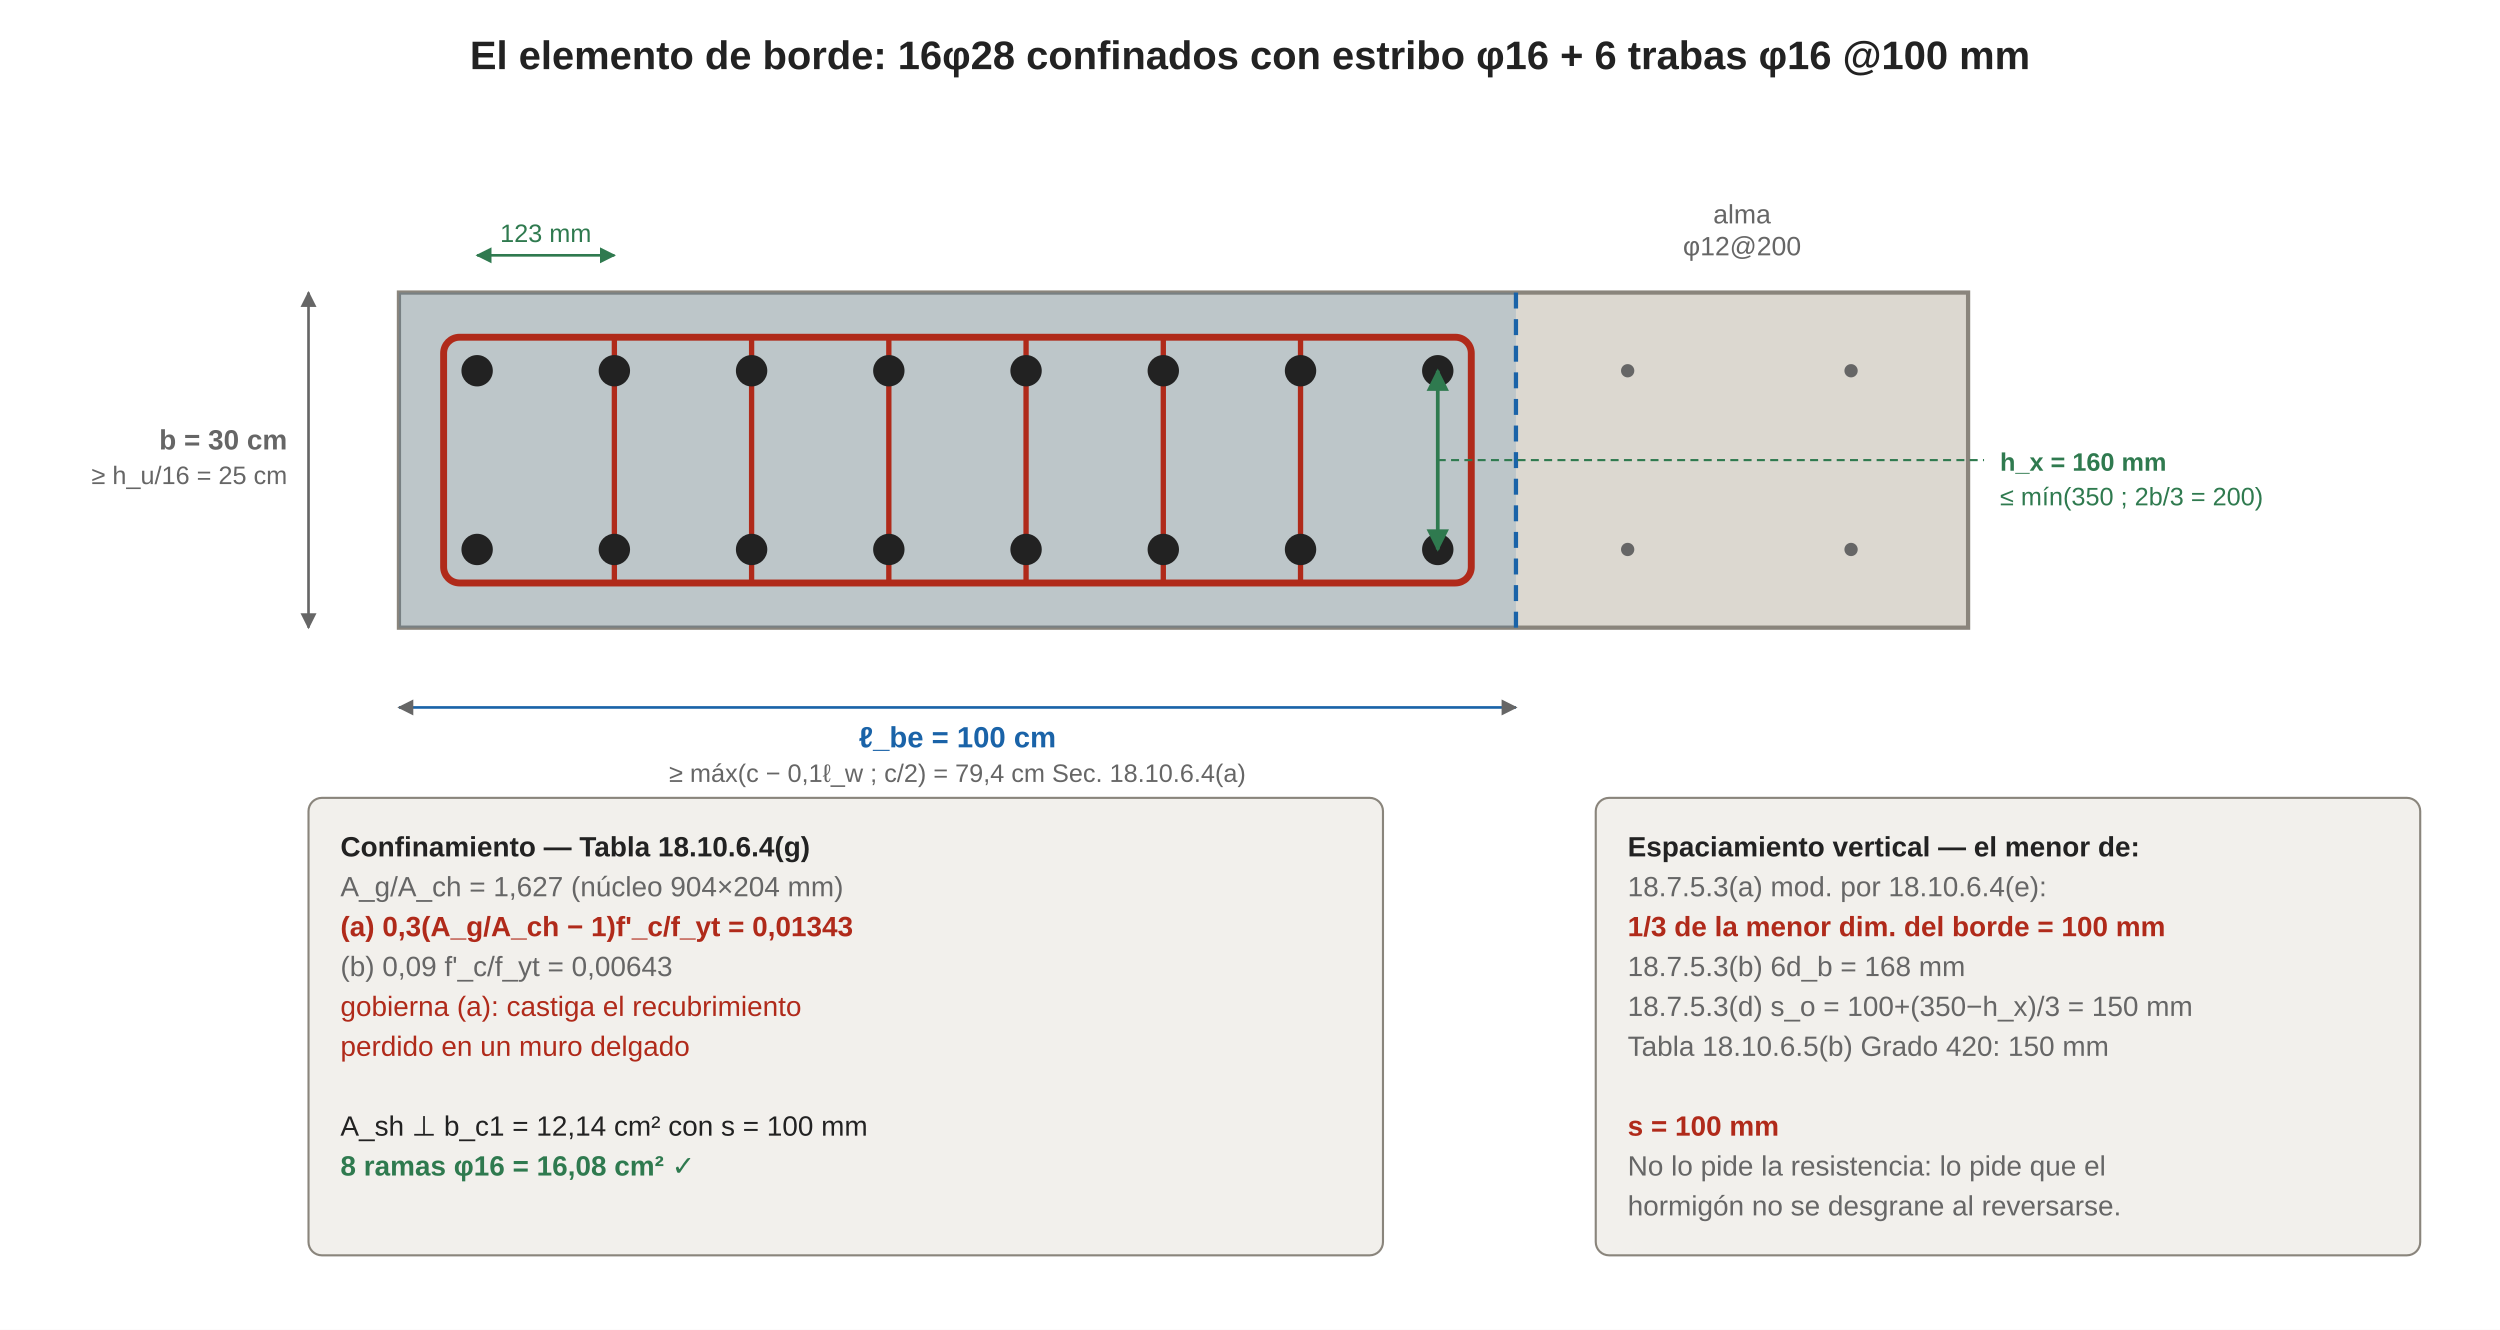
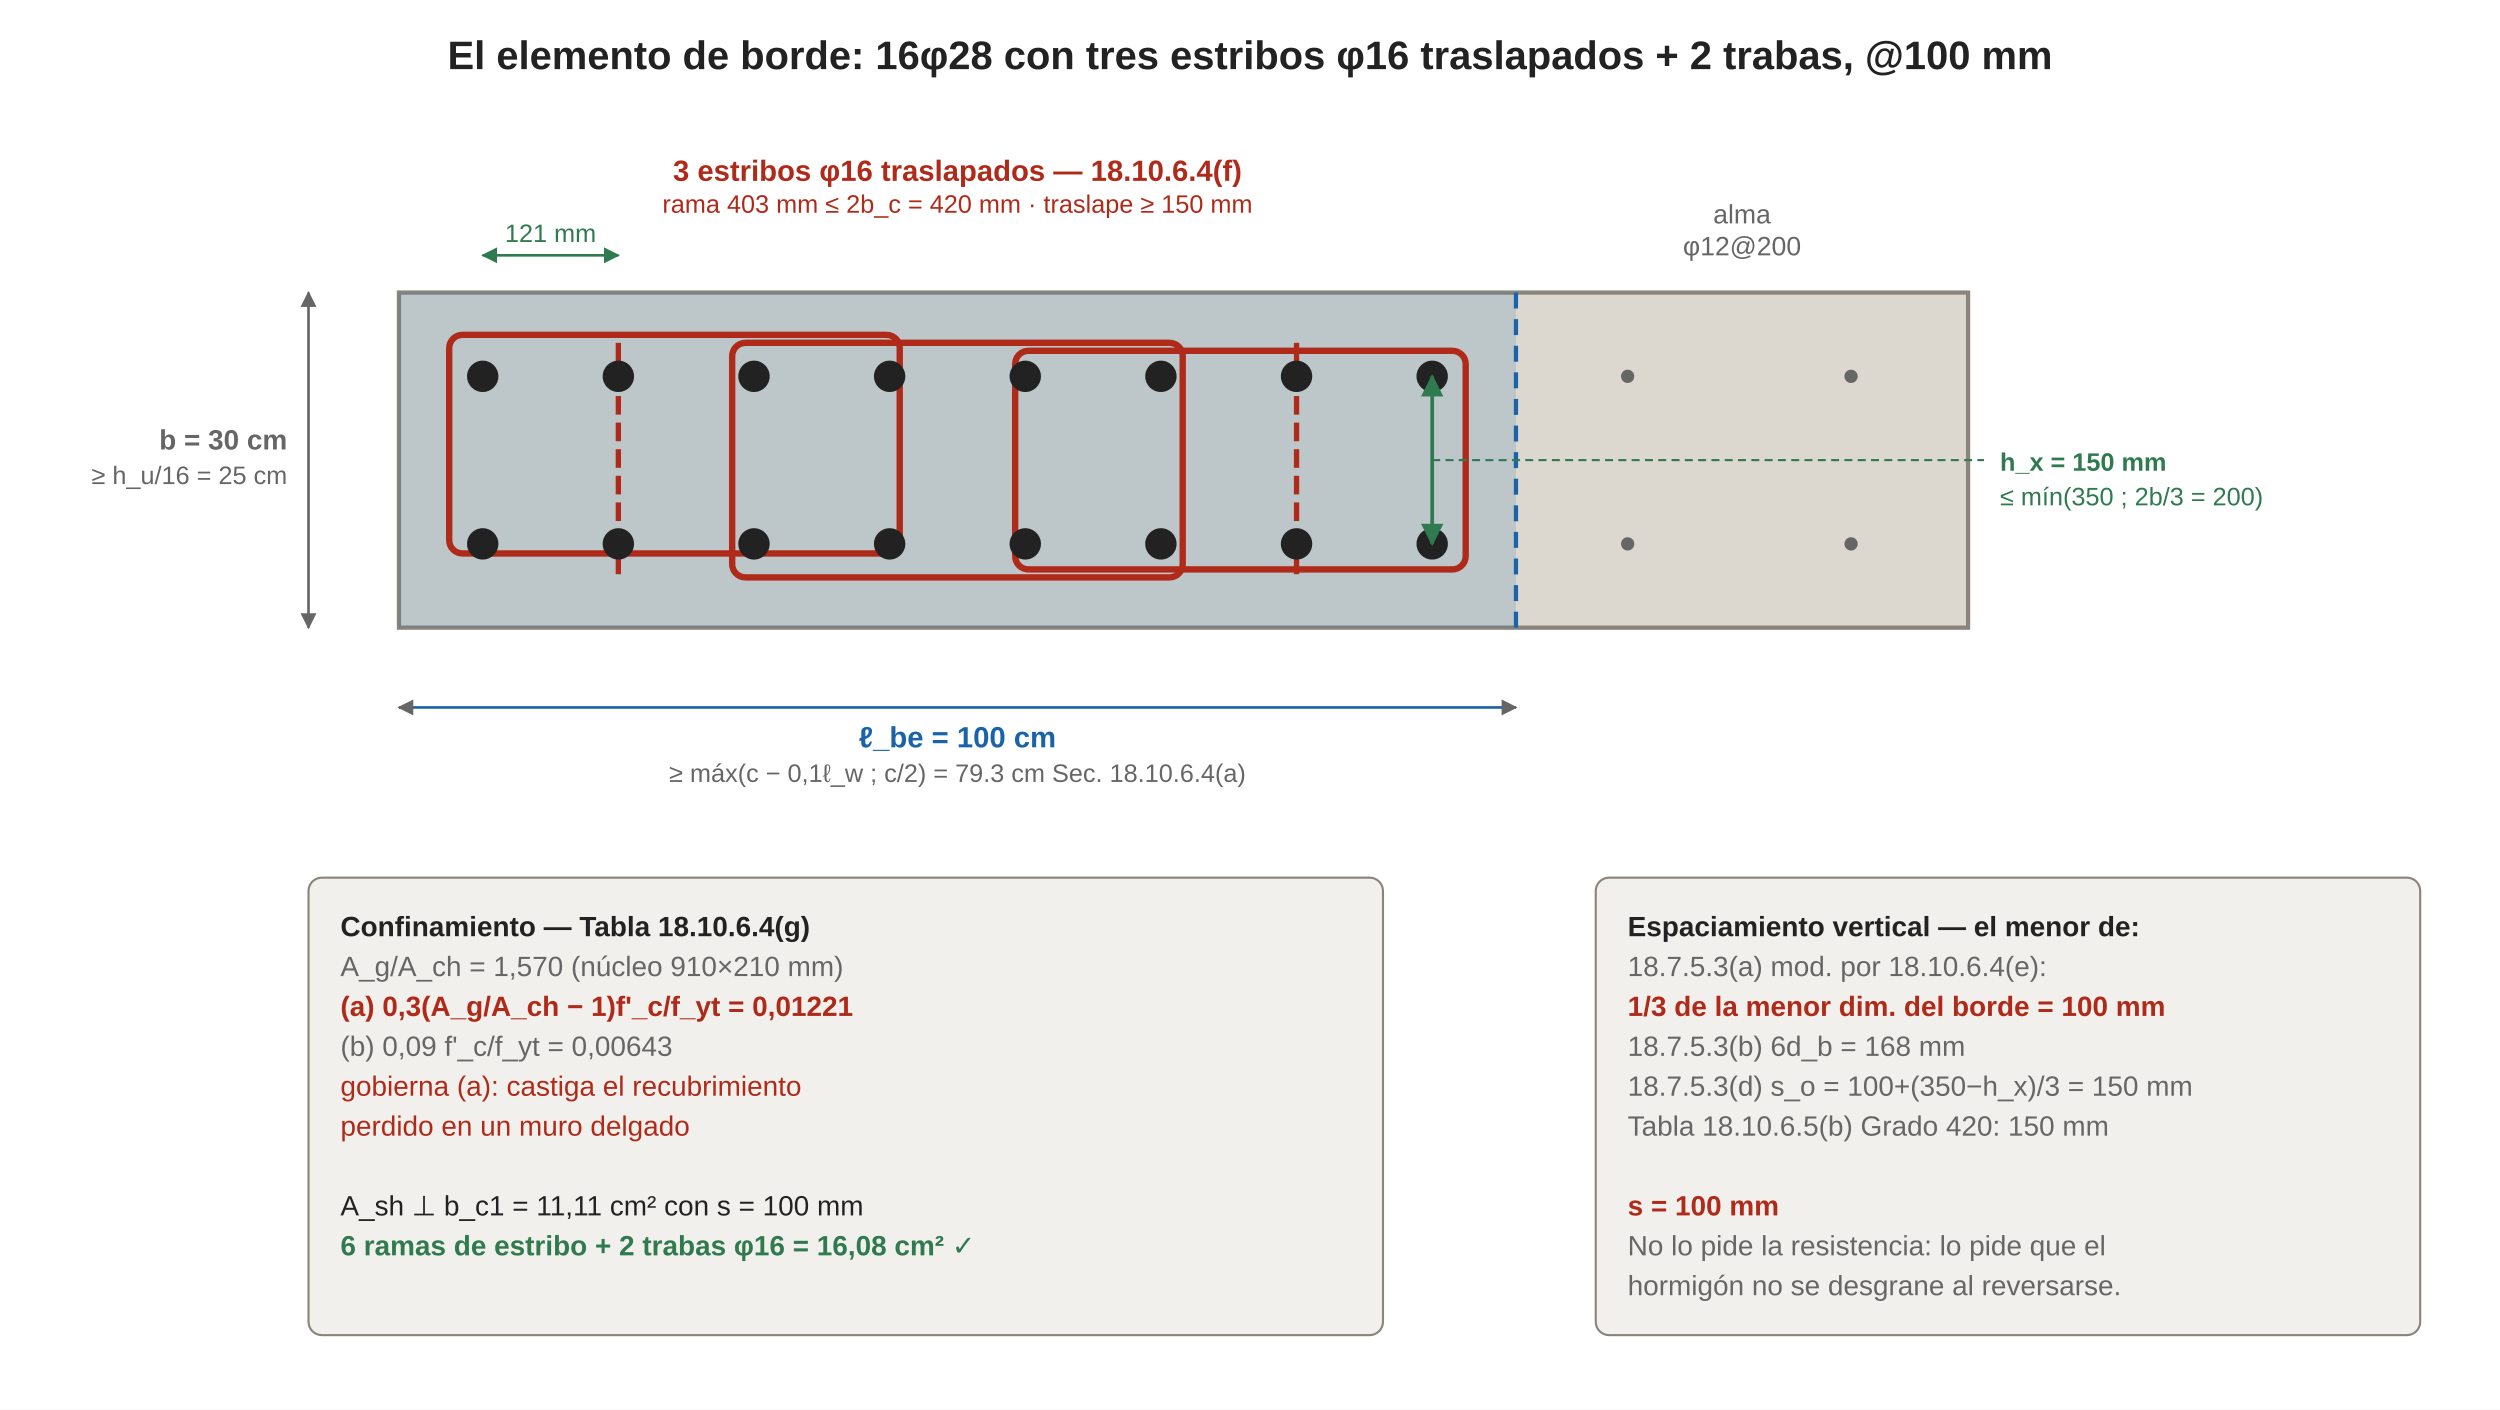
- <svg xmlns="http://www.w3.org/2000/svg" viewBox="0 0 940 500" font-family="Segoe UI, Arial, sans-serif">
-   <rect width="940" height="500" fill="#ffffff" />
+ <svg xmlns="http://www.w3.org/2000/svg" viewBox="0 0 940 530" font-family="Segoe UI, Arial, sans-serif">
+   <rect width="940" height="530" fill="#ffffff" />
  <defs>
    <marker id="mg" viewBox="0 0 10 10" refX="9" refY="5" markerWidth="6" markerHeight="6" orient="auto-start-reverse">
      <path d="M0,0 L10,5 L0,10 z" fill="#666" />
    </marker>
    <marker id="mr" viewBox="0 0 10 10" refX="9" refY="5" markerWidth="6" markerHeight="6" orient="auto-start-reverse">
      <path d="M0,0 L10,5 L0,10 z" fill="#b02a1a" />
    </marker>
    <marker id="mv" viewBox="0 0 10 10" refX="9" refY="5" markerWidth="6" markerHeight="6" orient="auto-start-reverse">
      <path d="M0,0 L10,5 L0,10 z" fill="#2f7a4f" />
    </marker>
  </defs>
-   <text x="470.0" y="26.0" font-size="15" fill="#222" text-anchor="middle" font-weight="bold">El elemento de borde: 16φ28 confinados con estribo φ16 + 6 trabas φ16 @100 mm</text>
+   <text x="470.0" y="26.0" font-size="15" fill="#222" text-anchor="middle" font-weight="bold">El elemento de borde: 16φ28 con tres estribos φ16 traslapados + 2 trabas, @100 mm</text>
  <rect x="150.0" y="110.0" width="590.0" height="126.0" fill="#dcd8d0" stroke="#8a857c" stroke-width="1.6" />
  <rect x="150.0" y="110.0" width="420.0" height="126.0" fill="#1a63a8" opacity="0.16" />
  <line x1="570.0" y1="110.0" x2="570.0" y2="236.0" stroke="#1a63a8" stroke-width="1.6" stroke-dasharray="6 4" />
-   <rect x="166.8" y="126.8" width="386.4" height="92.4" rx="6" fill="none" stroke="#b02a1a" stroke-width="2.6" />
-   <line x1="231.0" y1="126.8" x2="231.0" y2="219.2" stroke="#b02a1a" stroke-width="2" />
-   <line x1="282.6" y1="126.8" x2="282.6" y2="219.2" stroke="#b02a1a" stroke-width="2" />
-   <line x1="334.2" y1="126.8" x2="334.2" y2="219.2" stroke="#b02a1a" stroke-width="2" />
-   <line x1="385.8" y1="126.8" x2="385.8" y2="219.2" stroke="#b02a1a" stroke-width="2" />
-   <line x1="437.4" y1="126.8" x2="437.4" y2="219.2" stroke="#b02a1a" stroke-width="2" />
-   <line x1="489.0" y1="126.8" x2="489.0" y2="219.2" stroke="#b02a1a" stroke-width="2" />
-   <circle cx="179.4" cy="139.4" r="5.9" fill="#222" />
-   <circle cx="179.4" cy="206.6" r="5.9" fill="#222" />
-   <circle cx="231.0" cy="139.4" r="5.9" fill="#222" />
-   <circle cx="231.0" cy="206.6" r="5.9" fill="#222" />
-   <circle cx="282.6" cy="139.4" r="5.9" fill="#222" />
-   <circle cx="282.6" cy="206.6" r="5.9" fill="#222" />
-   <circle cx="334.2" cy="139.4" r="5.9" fill="#222" />
-   <circle cx="334.2" cy="206.6" r="5.9" fill="#222" />
-   <circle cx="385.8" cy="139.4" r="5.9" fill="#222" />
-   <circle cx="385.8" cy="206.6" r="5.9" fill="#222" />
-   <circle cx="437.4" cy="139.4" r="5.9" fill="#222" />
-   <circle cx="437.4" cy="206.6" r="5.9" fill="#222" />
-   <circle cx="489.0" cy="139.4" r="5.9" fill="#222" />
-   <circle cx="489.0" cy="206.6" r="5.9" fill="#222" />
-   <circle cx="540.6" cy="139.4" r="5.9" fill="#222" />
-   <circle cx="540.6" cy="206.6" r="5.9" fill="#222" />
-   <circle cx="612.0" cy="139.4" r="2.5" fill="#666" />
-   <circle cx="612.0" cy="206.6" r="2.5" fill="#666" />
-   <circle cx="696.0" cy="139.4" r="2.5" fill="#666" />
-   <circle cx="696.0" cy="206.6" r="2.5" fill="#666" />
+   <rect x="168.9" y="125.9" width="169.4" height="82.2" rx="5" fill="none" stroke="#b02a1a" stroke-width="2.4" />
+   <rect x="275.3" y="128.9" width="169.4" height="88.2" rx="5" fill="none" stroke="#b02a1a" stroke-width="2.4" />
+   <rect x="381.7" y="131.9" width="169.4" height="82.2" rx="5" fill="none" stroke="#b02a1a" stroke-width="2.4" />
+   <line x1="232.5" y1="128.9" x2="232.5" y2="217.1" stroke="#b02a1a" stroke-width="2" stroke-dasharray="7 3" />
+   <line x1="487.5" y1="128.9" x2="487.5" y2="217.1" stroke="#b02a1a" stroke-width="2" stroke-dasharray="7 3" />
+   <circle cx="181.5" cy="141.5" r="5.9" fill="#222" />
+   <circle cx="181.5" cy="204.5" r="5.9" fill="#222" />
+   <circle cx="232.5" cy="141.5" r="5.9" fill="#222" />
+   <circle cx="232.5" cy="204.5" r="5.9" fill="#222" />
+   <circle cx="283.5" cy="141.5" r="5.9" fill="#222" />
+   <circle cx="283.5" cy="204.5" r="5.9" fill="#222" />
+   <circle cx="334.5" cy="141.5" r="5.9" fill="#222" />
+   <circle cx="334.5" cy="204.5" r="5.9" fill="#222" />
+   <circle cx="385.5" cy="141.5" r="5.9" fill="#222" />
+   <circle cx="385.5" cy="204.5" r="5.9" fill="#222" />
+   <circle cx="436.5" cy="141.5" r="5.9" fill="#222" />
+   <circle cx="436.5" cy="204.5" r="5.9" fill="#222" />
+   <circle cx="487.5" cy="141.5" r="5.9" fill="#222" />
+   <circle cx="487.5" cy="204.5" r="5.9" fill="#222" />
+   <circle cx="538.5" cy="141.5" r="5.9" fill="#222" />
+   <circle cx="538.5" cy="204.5" r="5.9" fill="#222" />
+   <text x="360.0" y="68.0" font-size="11" fill="#b02a1a" text-anchor="middle" font-weight="bold">3 estribos φ16 traslapados — 18.10.6.4(f)</text>
+   <text x="360.0" y="80.0" font-size="9.5" fill="#b02a1a" text-anchor="middle">rama 403 mm ≤ 2b_c = 420 mm · traslape ≥ 150 mm</text>
+   <circle cx="612.0" cy="141.5" r="2.5" fill="#666" />
+   <circle cx="612.0" cy="204.5" r="2.5" fill="#666" />
+   <circle cx="696.0" cy="141.5" r="2.5" fill="#666" />
+   <circle cx="696.0" cy="204.5" r="2.5" fill="#666" />
  <text x="655.0" y="84.0" font-size="10" fill="#666" text-anchor="middle">alma</text>
  <text x="655.0" y="96.0" font-size="10" fill="#666" text-anchor="middle">φ12@200</text>
  <line x1="150.0" y1="266.0" x2="570.0" y2="266.0" stroke="#1a63a8" stroke-width="1" marker-start="url(#mg)" marker-end="url(#mg)" />
  <text x="360.0" y="281.0" font-size="11" fill="#1a63a8" text-anchor="middle" font-weight="bold">ℓ_be = 100 cm</text>
-   <text x="360.0" y="294.0" font-size="9.5" fill="#666" text-anchor="middle">≥ máx(c − 0,1ℓ_w ; c/2) = 79,4 cm     Sec. 18.10.6.4(a)</text>
+   <text x="360.0" y="294.0" font-size="9.5" fill="#666" text-anchor="middle">≥ máx(c − 0,1ℓ_w ; c/2) = 79.3 cm     Sec. 18.10.6.4(a)</text>
  <line x1="116.0" y1="110.0" x2="116.0" y2="236.0" stroke="#666" stroke-width="1" marker-start="url(#mg)" marker-end="url(#mg)" />
  <text x="108.0" y="169.0" font-size="10.5" fill="#666" text-anchor="end" font-weight="bold">b = 30 cm</text>
  <text x="108.0" y="182.0" font-size="9.5" fill="#666" text-anchor="end">≥ h_u/16 = 25 cm</text>
-   <line x1="179.4" y1="96.0" x2="231.0" y2="96.0" stroke="#2f7a4f" stroke-width="1" marker-start="url(#mv)" marker-end="url(#mv)" />
-   <text x="205.2" y="91.0" font-size="9.5" fill="#2f7a4f" text-anchor="middle">123 mm</text>
-   <line x1="540.6" y1="139.4" x2="540.6" y2="206.6" stroke="#2f7a4f" stroke-width="1.4" marker-start="url(#mv)" marker-end="url(#mv)" />
-   <line x1="540.6" y1="173.0" x2="746.0" y2="173.0" stroke="#2f7a4f" stroke-width="0.8" stroke-dasharray="3 2" />
-   <text x="752.0" y="177.0" font-size="9.5" fill="#2f7a4f" font-weight="bold">h_x = 160 mm</text>
+   <line x1="181.5" y1="96.0" x2="232.5" y2="96.0" stroke="#2f7a4f" stroke-width="1" marker-start="url(#mv)" marker-end="url(#mv)" />
+   <text x="207.0" y="91.0" font-size="9.5" fill="#2f7a4f" text-anchor="middle">121 mm</text>
+   <line x1="538.5" y1="141.5" x2="538.5" y2="204.5" stroke="#2f7a4f" stroke-width="1.4" marker-start="url(#mv)" marker-end="url(#mv)" />
+   <line x1="538.5" y1="173.0" x2="746.0" y2="173.0" stroke="#2f7a4f" stroke-width="0.8" stroke-dasharray="3 2" />
+   <text x="752.0" y="177.0" font-size="9.5" fill="#2f7a4f" font-weight="bold">h_x = 150 mm</text>
  <text x="752.0" y="190.0" font-size="9.5" fill="#2f7a4f">≤ mín(350 ; 2b/3 = 200)</text>
-   <rect x="116.0" y="300.0" width="404" height="172" rx="5" fill="#f2f0ec" stroke="#8a857c" stroke-width="0.8" />
-   <text x="128.0" y="322.0" font-size="10.5" fill="#222" font-weight="bold">Confinamiento — Tabla 18.10.6.4(g)</text>
-   <text x="128.0" y="337.0" font-size="10.5" fill="#666">A_g/A_ch = 1,627   (núcleo 904×204 mm)</text>
-   <text x="128.0" y="352.0" font-size="10.5" fill="#b02a1a" font-weight="bold">(a) 0,3(A_g/A_ch − 1)f'_c/f_yt = 0,01343</text>
-   <text x="128.0" y="367.0" font-size="10.5" fill="#666">(b) 0,09 f'_c/f_yt = 0,00643</text>
-   <text x="128.0" y="382.0" font-size="10.5" fill="#b02a1a">gobierna (a): castiga el recubrimiento</text>
-   <text x="128.0" y="397.0" font-size="10.5" fill="#b02a1a">perdido en un muro delgado</text>
-   <text x="128.0" y="412.0" font-size="10.5" fill="#222" />
-   <text x="128.0" y="427.0" font-size="10.5" fill="#222">A_sh ⊥ b_c1 = 12,14 cm²  con s = 100 mm</text>
-   <text x="128.0" y="442.0" font-size="10.5" fill="#2f7a4f" font-weight="bold">8 ramas φ16 = 16,08 cm²   ✓</text>
-   <rect x="600.0" y="300.0" width="310" height="172" rx="5" fill="#f2f0ec" stroke="#8a857c" stroke-width="0.8" />
-   <text x="612.0" y="322.0" font-size="10.5" fill="#222" font-weight="bold">Espaciamiento vertical — el menor de:</text>
-   <text x="612.0" y="337.0" font-size="10.5" fill="#666">18.7.5.3(a) mod. por 18.10.6.4(e):</text>
-   <text x="612.0" y="352.0" font-size="10.5" fill="#b02a1a" font-weight="bold">   1/3 de la menor dim. del borde = 100 mm</text>
-   <text x="612.0" y="367.0" font-size="10.5" fill="#666">18.7.5.3(b)  6d_b = 168 mm</text>
-   <text x="612.0" y="382.0" font-size="10.5" fill="#666">18.7.5.3(d)  s_o = 100+(350−h_x)/3 = 150 mm</text>
-   <text x="612.0" y="397.0" font-size="10.5" fill="#666">Tabla 18.10.6.5(b) Grado 420: 150 mm</text>
-   <text x="612.0" y="412.0" font-size="10.5" fill="#222" />
-   <text x="612.0" y="427.0" font-size="10.5" fill="#b02a1a" font-weight="bold">s = 100 mm</text>
-   <text x="612.0" y="442.0" font-size="10.5" fill="#666">No lo pide la resistencia: lo pide que el</text>
-   <text x="612.0" y="457.0" font-size="10.5" fill="#666">hormigón no se desgrane al reversarse.</text>
+   <rect x="116.0" y="330.0" width="404" height="172" rx="5" fill="#f2f0ec" stroke="#8a857c" stroke-width="0.8" />
+   <text x="128.0" y="352.0" font-size="10.5" fill="#222" font-weight="bold">Confinamiento — Tabla 18.10.6.4(g)</text>
+   <text x="128.0" y="367.0" font-size="10.5" fill="#666">A_g/A_ch = 1,570   (núcleo 910×210 mm)</text>
+   <text x="128.0" y="382.0" font-size="10.5" fill="#b02a1a" font-weight="bold">(a) 0,3(A_g/A_ch − 1)f'_c/f_yt = 0,01221</text>
+   <text x="128.0" y="397.0" font-size="10.5" fill="#666">(b) 0,09 f'_c/f_yt = 0,00643</text>
+   <text x="128.0" y="412.0" font-size="10.5" fill="#b02a1a">gobierna (a): castiga el recubrimiento</text>
+   <text x="128.0" y="427.0" font-size="10.5" fill="#b02a1a">perdido en un muro delgado</text>
+   <text x="128.0" y="442.0" font-size="10.5" fill="#222" />
+   <text x="128.0" y="457.0" font-size="10.5" fill="#222">A_sh ⊥ b_c1 = 11,11 cm²  con s = 100 mm</text>
+   <text x="128.0" y="472.0" font-size="10.5" fill="#2f7a4f" font-weight="bold">6 ramas de estribo + 2 trabas φ16 = 16,08 cm²   ✓</text>
+   <rect x="600.0" y="330.0" width="310" height="172" rx="5" fill="#f2f0ec" stroke="#8a857c" stroke-width="0.8" />
+   <text x="612.0" y="352.0" font-size="10.5" fill="#222" font-weight="bold">Espaciamiento vertical — el menor de:</text>
+   <text x="612.0" y="367.0" font-size="10.5" fill="#666">18.7.5.3(a) mod. por 18.10.6.4(e):</text>
+   <text x="612.0" y="382.0" font-size="10.5" fill="#b02a1a" font-weight="bold">   1/3 de la menor dim. del borde = 100 mm</text>
+   <text x="612.0" y="397.0" font-size="10.5" fill="#666">18.7.5.3(b)  6d_b = 168 mm</text>
+   <text x="612.0" y="412.0" font-size="10.5" fill="#666">18.7.5.3(d)  s_o = 100+(350−h_x)/3 = 150 mm</text>
+   <text x="612.0" y="427.0" font-size="10.5" fill="#666">Tabla 18.10.6.5(b) Grado 420: 150 mm</text>
+   <text x="612.0" y="442.0" font-size="10.5" fill="#222" />
+   <text x="612.0" y="457.0" font-size="10.5" fill="#b02a1a" font-weight="bold">s = 100 mm</text>
+   <text x="612.0" y="472.0" font-size="10.5" fill="#666">No lo pide la resistencia: lo pide que el</text>
+   <text x="612.0" y="487.0" font-size="10.5" fill="#666">hormigón no se desgrane al reversarse.</text>
</svg>
